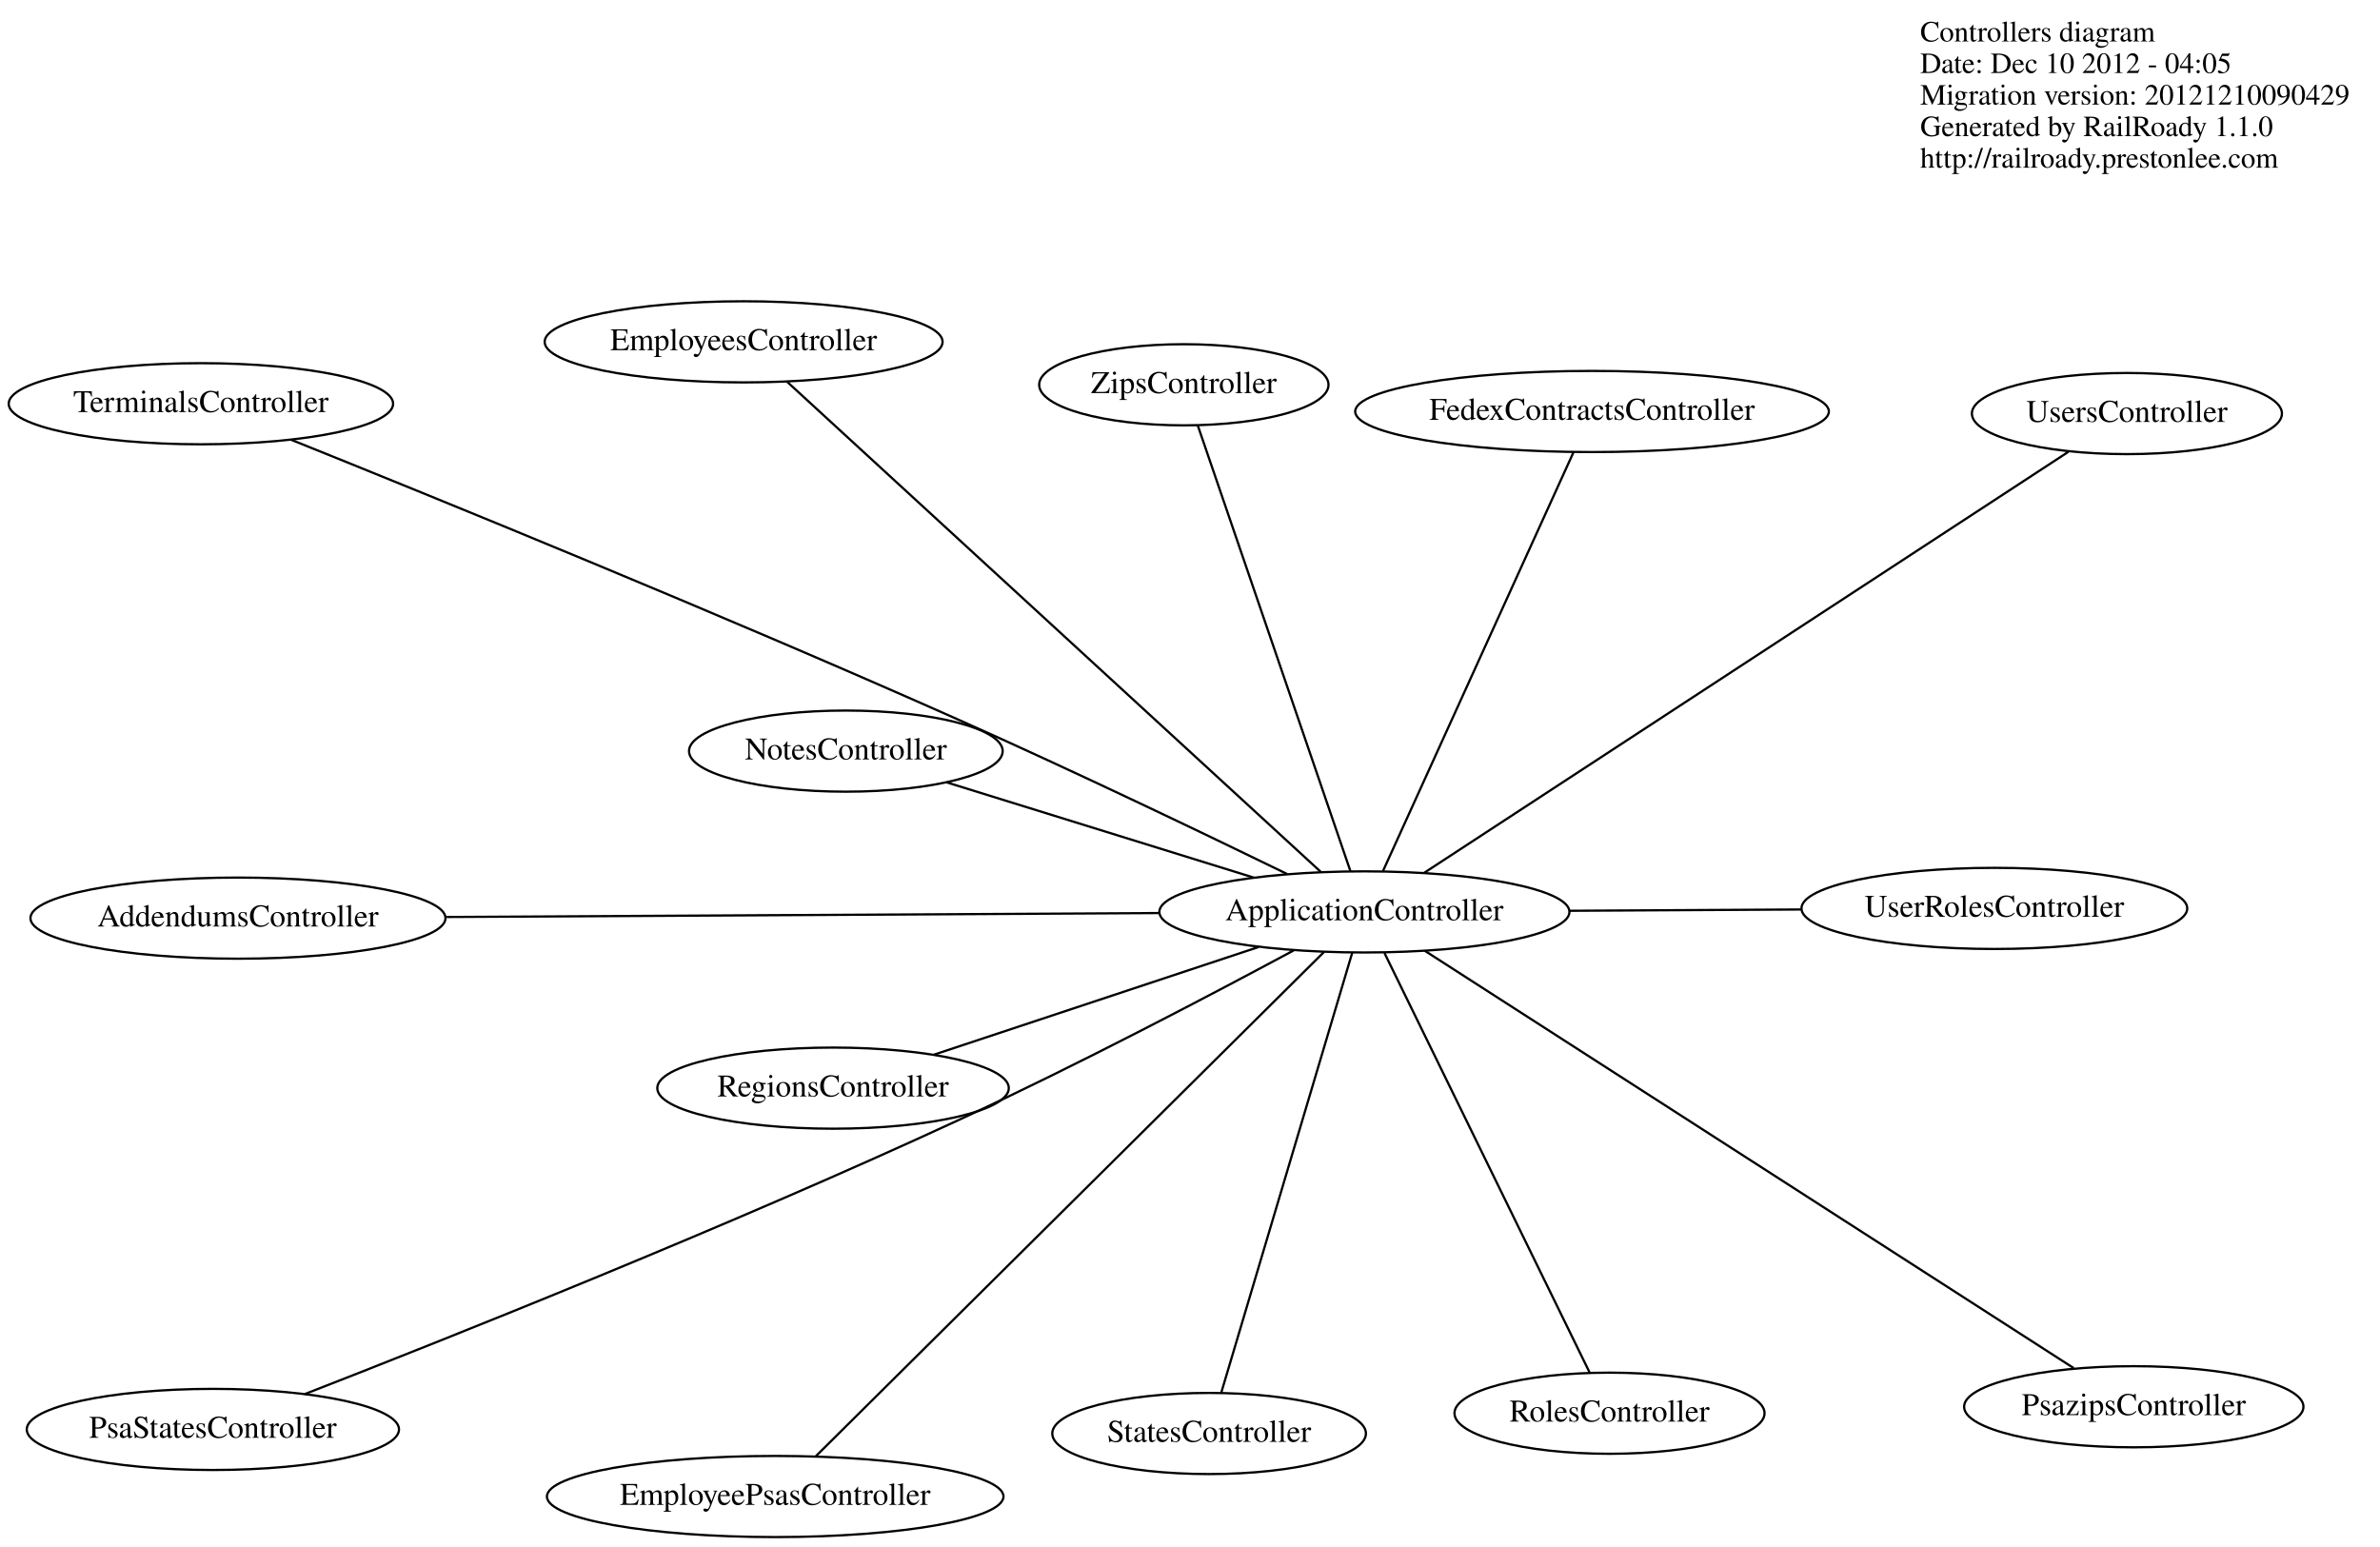
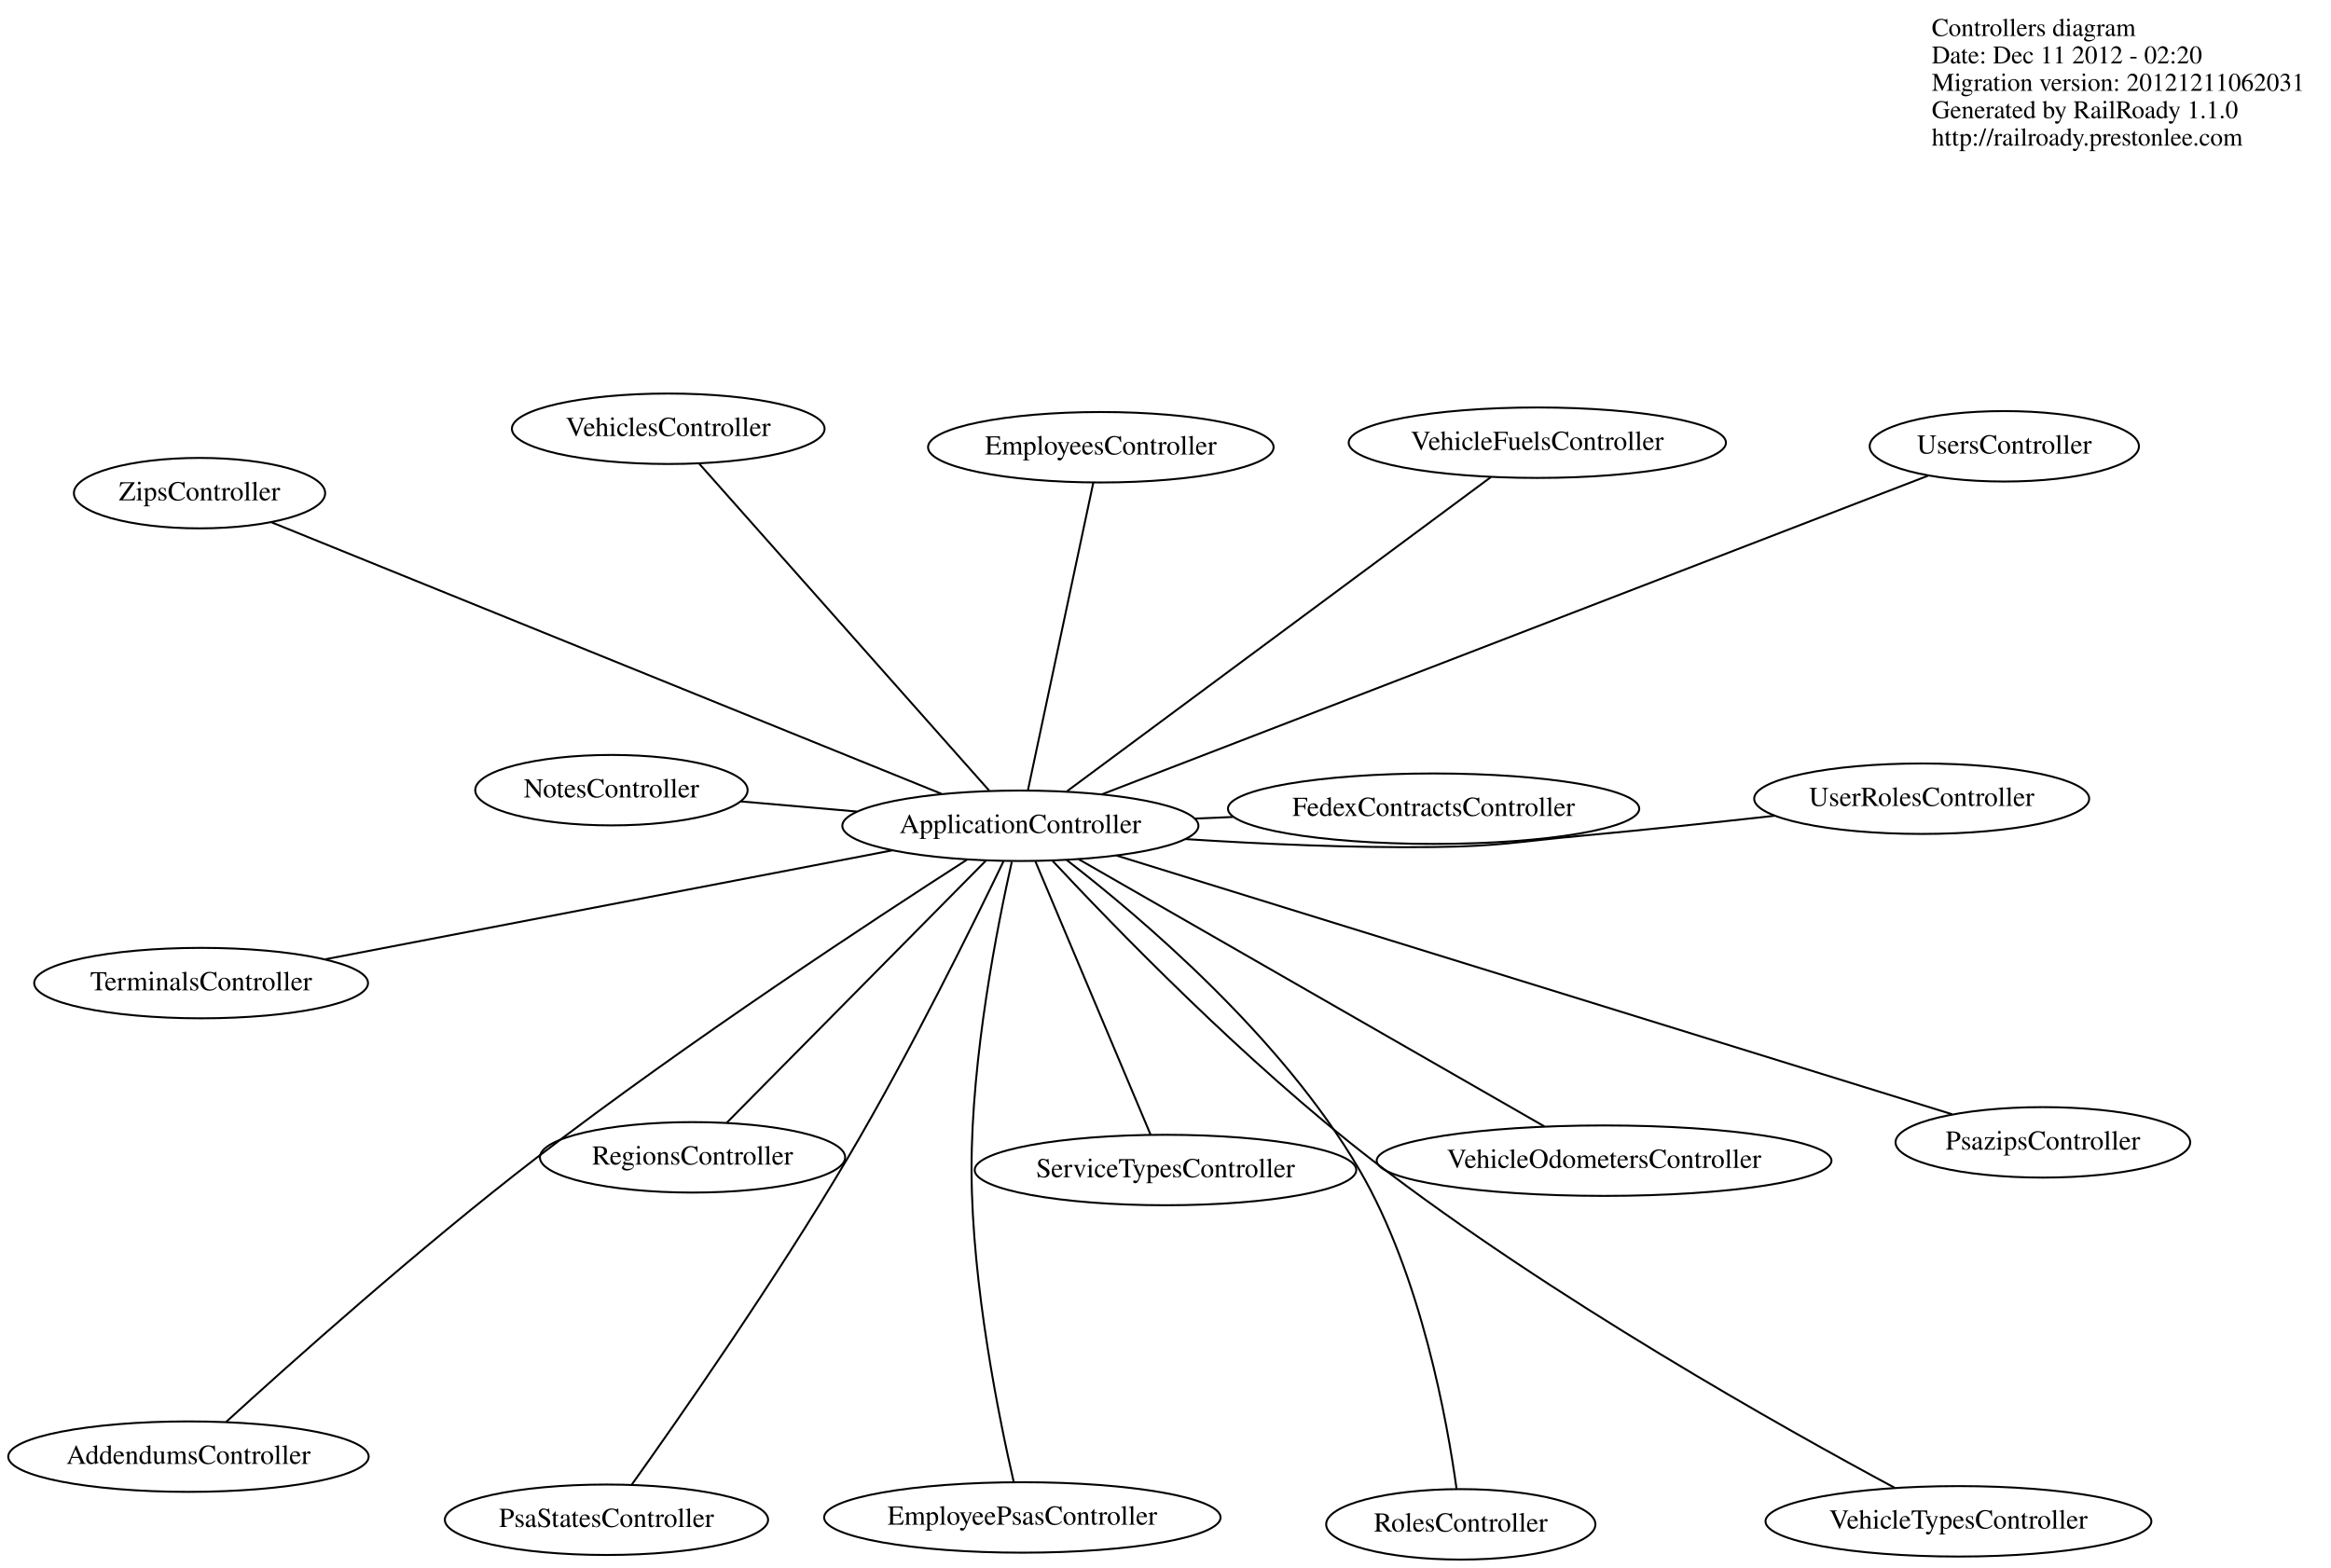
- <svg xmlns="http://www.w3.org/2000/svg" width="1056pt" height="686pt" viewBox="0.00 0.00 1056.00 686.00">
-   <g id="graph0" class="graph" transform="scale(1 1) rotate(0) translate(4 682)">
-     <polygon fill="white" stroke="white" points="-4,5 -4,-682 1053,-682 1053,5 -4,5" />
+ <svg xmlns="http://www.w3.org/2000/svg" width="1191pt" height="801pt" viewBox="0.00 0.00 1191.00 801.00">
+   <g id="graph0" class="graph" transform="scale(1 1) rotate(0) translate(4 797)">
+     <polygon fill="white" stroke="white" points="-4,5 -4,-797 1188,-797 1188,5 -4,5" />
    <g id="node1" class="node">
-       <text text-anchor="start" x="848" y="-663.6" font-family="Times,serif" font-size="13.00">Controllers diagram</text>
-       <text text-anchor="start" x="848" y="-649.6" font-family="Times,serif" font-size="13.00">Date: Dec 10 2012 - 04:05</text>
-       <text text-anchor="start" x="848" y="-635.6" font-family="Times,serif" font-size="13.00">Migration version: 20121210090429</text>
-       <text text-anchor="start" x="848" y="-621.6" font-family="Times,serif" font-size="13.00">Generated by RailRoady 1.1.0</text>
-       <text text-anchor="start" x="848" y="-607.6" font-family="Times,serif" font-size="13.00">http://railroady.prestonlee.com</text>
+       <text text-anchor="start" x="983" y="-778.6" font-family="Times,serif" font-size="13.00">Controllers diagram</text>
+       <text text-anchor="start" x="983" y="-764.6" font-family="Times,serif" font-size="13.00">Date: Dec 11 2012 - 02:20</text>
+       <text text-anchor="start" x="983" y="-750.6" font-family="Times,serif" font-size="13.00">Migration version: 20121211062031</text>
+       <text text-anchor="start" x="983" y="-736.6" font-family="Times,serif" font-size="13.00">Generated by RailRoady 1.1.0</text>
+       <text text-anchor="start" x="983" y="-722.6" font-family="Times,serif" font-size="13.00">http://railroady.prestonlee.com</text>
    </g>
    <g id="node2" class="node">
-       <ellipse fill="none" stroke="black" cx="101.588" cy="-274.627" rx="92.084" ry="18" />
-       <text text-anchor="middle" x="101.588" y="-270.927" font-family="Times,serif" font-size="14.00">AddendumsController</text>
+       <ellipse fill="none" stroke="black" cx="92.292" cy="-52.605" rx="92.084" ry="18" />
+       <text text-anchor="middle" x="92.292" y="-48.905" font-family="Times,serif" font-size="14.00">AddendumsController</text>
    </g>
    <g id="node3" class="node">
-       <ellipse fill="none" stroke="black" cx="601.375" cy="-277.385" rx="90.984" ry="18" />
-       <text text-anchor="middle" x="601.375" y="-273.685" font-family="Times,serif" font-size="14.00">ApplicationController</text>
+       <ellipse fill="none" stroke="black" cx="517.351" cy="-375.002" rx="90.984" ry="18" />
+       <text text-anchor="middle" x="517.351" y="-371.302" font-family="Times,serif" font-size="14.00">ApplicationController</text>
    </g>
    <g id="edge1" class="edge">
-       <path fill="none" stroke="black" d="M510.288,-276.882C420.613,-276.387 284.351,-275.636 194.164,-275.138" />
+       <path fill="none" stroke="black" d="M489.985,-357.607C443.681,-327.871 347.387,-264.715 270.255,-205.407 210.209,-159.237 143.472,-99.495 111.464,-70.275" />
    </g>
    <g id="node4" class="node">
-       <ellipse fill="none" stroke="black" cx="339.96" cy="-18" rx="101.282" ry="18" />
-       <text text-anchor="middle" x="339.96" y="-14.3" font-family="Times,serif" font-size="14.00">EmployeePsasController</text>
+       <ellipse fill="none" stroke="black" cx="518.354" cy="-21.529" rx="101.282" ry="18" />
+       <text text-anchor="middle" x="518.354" y="-17.829" font-family="Times,serif" font-size="14.00">EmployeePsasController</text>
    </g>
    <g id="edge2" class="edge">
-       <path fill="none" stroke="black" d="M583.407,-259.556C535.651,-212.171 405.954,-83.481 358.054,-35.953" />
+       <path fill="none" stroke="black" d="M512.978,-356.627C505.79,-324.746 492.275,-257.028 492.402,-199.014 492.531,-140.157 506.615,-71.466 513.978,-39.542" />
    </g>
    <g id="node5" class="node">
-       <ellipse fill="none" stroke="black" cx="325.946" cy="-530.325" rx="88.284" ry="18" />
-       <text text-anchor="middle" x="325.946" y="-526.625" font-family="Times,serif" font-size="14.00">EmployeesController</text>
+       <ellipse fill="none" stroke="black" cx="558.457" cy="-568.443" rx="88.284" ry="18" />
+       <text text-anchor="middle" x="558.457" y="-564.743" font-family="Times,serif" font-size="14.00">EmployeesController</text>
    </g>
    <g id="edge3" class="edge">
-       <path fill="none" stroke="black" d="M582.008,-295.171C531.437,-341.613 395.84,-466.138 345.292,-512.558" />
+       <path fill="none" stroke="black" d="M521.218,-393.2C529.072,-430.163 546.809,-513.631 554.63,-550.434" />
    </g>
    <g id="node6" class="node">
-       <ellipse fill="none" stroke="black" cx="702.381" cy="-499.422" rx="105.082" ry="18" />
-       <text text-anchor="middle" x="702.381" y="-495.722" font-family="Times,serif" font-size="14.00">FedexContractsController</text>
+       <ellipse fill="none" stroke="black" cx="728.482" cy="-383.731" rx="105.082" ry="18" />
+       <text text-anchor="middle" x="728.482" y="-380.031" font-family="Times,serif" font-size="14.00">FedexContractsController</text>
    </g>
    <g id="edge4" class="edge">
-       <path fill="none" stroke="black" d="M609.641,-295.555C628.629,-337.294 675.182,-439.631 694.143,-481.312" />
+       <path fill="none" stroke="black" d="M606.583,-378.691C612.998,-378.956 619.496,-379.225 625.978,-379.493" />
    </g>
    <g id="node7" class="node">
-       <ellipse fill="none" stroke="black" cx="371.305" cy="-348.733" rx="69.588" ry="18" />
-       <text text-anchor="middle" x="371.305" y="-345.033" font-family="Times,serif" font-size="14.00">NotesController</text>
+       <ellipse fill="none" stroke="black" cx="308.402" cy="-393.198" rx="69.588" ry="18" />
+       <text text-anchor="middle" x="308.402" y="-389.498" font-family="Times,serif" font-size="14.00">NotesController</text>
    </g>
    <g id="edge5" class="edge">
-       <path fill="none" stroke="black" d="M552.302,-292.603C511.919,-305.127 455.155,-322.73 416.016,-334.868" />
+       <path fill="none" stroke="black" d="M433.868,-382.272C414.089,-383.994 393.263,-385.808 374.386,-387.452" />
    </g>
    <g id="node8" class="node">
-       <ellipse fill="none" stroke="black" cx="90.453" cy="-47.763" rx="82.585" ry="18" />
-       <text text-anchor="middle" x="90.453" y="-44.063" font-family="Times,serif" font-size="14.00">PsaStatesController</text>
+       <ellipse fill="none" stroke="black" cx="305.872" cy="-20.35" rx="82.585" ry="18" />
+       <text text-anchor="middle" x="305.872" y="-16.65" font-family="Times,serif" font-size="14.00">PsaStatesController</text>
    </g>
    <g id="edge6" class="edge">
-       <path fill="none" stroke="black" d="M570.015,-260.316C534.52,-241.227 474.773,-209.788 422.071,-185.379 318.846,-137.572 194.265,-87.989 131.237,-63.458" />
+       <path fill="none" stroke="black" d="M508.739,-356.861C493.669,-325.491 461.097,-259.321 429.436,-205.711 392.068,-142.438 342.104,-70.982 318.825,-38.342" />
    </g>
    <g id="node9" class="node">
-       <ellipse fill="none" stroke="black" cx="942.753" cy="-57.828" rx="75.287" ry="18" />
-       <text text-anchor="middle" x="942.753" y="-54.128" font-family="Times,serif" font-size="14.00">PsazipsController</text>
+       <ellipse fill="none" stroke="black" cx="1039.79" cy="-213.214" rx="75.287" ry="18" />
+       <text text-anchor="middle" x="1039.79" y="-209.514" font-family="Times,serif" font-size="14.00">PsazipsController</text>
    </g>
    <g id="edge7" class="edge">
-       <path fill="none" stroke="black" d="M628.163,-260.156C691.978,-219.113 852.401,-115.938 916.09,-74.976" />
+       <path fill="none" stroke="black" d="M566.501,-359.781C667.09,-328.631 895.207,-257.989 993.409,-227.579" />
    </g>
    <g id="node10" class="node">
-       <ellipse fill="none" stroke="black" cx="365.623" cy="-199.197" rx="77.986" ry="18" />
-       <text text-anchor="middle" x="365.623" y="-195.497" font-family="Times,serif" font-size="14.00">RegionsController</text>
+       <ellipse fill="none" stroke="black" cx="349.845" cy="-205.559" rx="77.986" ry="18" />
+       <text text-anchor="middle" x="349.845" y="-201.859" font-family="Times,serif" font-size="14.00">RegionsController</text>
    </g>
    <g id="edge8" class="edge">
-       <path fill="none" stroke="black" d="M554.517,-261.844C512.621,-247.949 451.642,-227.726 410.395,-214.046" />
+       <path fill="none" stroke="black" d="M499.741,-357.189C467.486,-324.561 399.297,-255.583 367.219,-223.133" />
    </g>
    <g id="node11" class="node">
-       <ellipse fill="none" stroke="black" cx="710.139" cy="-54.958" rx="68.788" ry="18" />
-       <text text-anchor="middle" x="710.139" y="-51.258" font-family="Times,serif" font-size="14.00">RolesController</text>
+       <ellipse fill="none" stroke="black" cx="742.376" cy="-18" rx="68.788" ry="18" />
+       <text text-anchor="middle" x="742.376" y="-14.3" font-family="Times,serif" font-size="14.00">RolesController</text>
    </g>
    <g id="edge9" class="edge">
-       <path fill="none" stroke="black" d="M610.276,-259.182C630.722,-217.37 680.85,-114.854 701.268,-73.1" />
+       <path fill="none" stroke="black" d="M541.017,-357.492C578.345,-328.634 650.735,-267.434 690.584,-199.139 722.232,-144.898 735.541,-70.128 740.218,-36.133" />
    </g>
    <g id="node12" class="node">
-       <ellipse fill="none" stroke="black" cx="532.475" cy="-45.96" rx="69.588" ry="18" />
-       <text text-anchor="middle" x="532.475" y="-42.26" font-family="Times,serif" font-size="14.00">StatesController</text>
+       <ellipse fill="none" stroke="black" cx="591.493" cy="-199.076" rx="97.483" ry="18" />
+       <text text-anchor="middle" x="591.493" y="-195.376" font-family="Times,serif" font-size="14.00">ServiceTypesController</text>
    </g>
    <g id="edge10" class="edge">
-       <path fill="none" stroke="black" d="M595.969,-259.225C583.089,-215.964 550.711,-107.211 537.856,-64.035" />
+       <path fill="none" stroke="black" d="M525.006,-356.837C539.25,-323.038 569.666,-250.866 583.879,-217.142" />
    </g>
    <g id="node13" class="node">
-       <ellipse fill="none" stroke="black" cx="85.142" cy="-502.863" rx="85.285" ry="18" />
-       <text text-anchor="middle" x="85.142" y="-499.163" font-family="Times,serif" font-size="14.00">TerminalsController</text>
+       <ellipse fill="none" stroke="black" cx="98.76" cy="-294.606" rx="85.285" ry="18" />
+       <text text-anchor="middle" x="98.76" y="-290.906" font-family="Times,serif" font-size="14.00">TerminalsController</text>
    </g>
    <g id="edge11" class="edge">
-       <path fill="none" stroke="black" d="M567.051,-294.228C530.956,-311.801 472.4,-339.915 421.165,-362.714 315.196,-409.87 188.496,-461.432 125.231,-486.855" />
+       <path fill="none" stroke="black" d="M451.946,-362.44C372.732,-347.226 240.219,-321.775 161.994,-306.751" />
    </g>
    <g id="node14" class="node">
-       <ellipse fill="none" stroke="black" cx="880.896" cy="-278.94" rx="85.585" ry="18" />
-       <text text-anchor="middle" x="880.896" y="-275.24" font-family="Times,serif" font-size="14.00">UserRolesController</text>
+       <ellipse fill="none" stroke="black" cx="977.863" cy="-388.831" rx="85.585" ry="18" />
+       <text text-anchor="middle" x="977.863" y="-385.131" font-family="Times,serif" font-size="14.00">UserRolesController</text>
    </g>
    <g id="edge12" class="edge">
-       <path fill="none" stroke="black" d="M692.514,-277.892C725.492,-278.075 762.597,-278.281 795.1,-278.462" />
+       <path fill="none" stroke="black" d="M601.682,-368.193C640.395,-365.703 686.913,-363.605 728.818,-364.131 762.462,-364.554 770.799,-366.807 804.302,-369.916 836.596,-372.912 872.214,-376.708 902.737,-380.112" />
    </g>
    <g id="node15" class="node">
-       <ellipse fill="none" stroke="black" cx="939.707" cy="-498.506" rx="68.788" ry="18" />
-       <text text-anchor="middle" x="939.707" y="-494.806" font-family="Times,serif" font-size="14.00">UsersController</text>
+       <ellipse fill="none" stroke="black" cx="1020.08" cy="-568.92" rx="68.788" ry="18" />
+       <text text-anchor="middle" x="1020.08" y="-565.22" font-family="Times,serif" font-size="14.00">UsersController</text>
    </g>
    <g id="edge13" class="edge">
-       <path fill="none" stroke="black" d="M627.924,-294.736C691.326,-336.173 850.945,-440.494 913.747,-481.54" />
+       <path fill="none" stroke="black" d="M558.919,-391.036C654.429,-427.877 888.442,-518.144 981.244,-553.941" />
    </g>
    <g id="node16" class="node">
-       <ellipse fill="none" stroke="black" cx="521.269" cy="-511.273" rx="64.189" ry="18" />
-       <text text-anchor="middle" x="521.269" y="-507.573" font-family="Times,serif" font-size="14.00">ZipsController</text>
+       <ellipse fill="none" stroke="black" cx="781.477" cy="-570.768" rx="96.383" ry="18" />
+       <text text-anchor="middle" x="781.477" y="-567.068" font-family="Times,serif" font-size="14.00">VehicleFuelsController</text>
    </g>
    <g id="edge14" class="edge">
-       <path fill="none" stroke="black" d="M595.223,-295.349C580.311,-338.885 542.375,-449.648 527.442,-493.248" />
+       <path fill="none" stroke="black" d="M541.256,-392.72C591.543,-429.992 707.744,-516.118 757.816,-553.231" />
+     </g>
+     <g id="node17" class="node">
+       <ellipse fill="none" stroke="black" cx="815.587" cy="-203.857" rx="116.18" ry="18" />
+       <text text-anchor="middle" x="815.587" y="-200.157" font-family="Times,serif" font-size="14.00">VehicleOdometersController</text>
+     </g>
+     <g id="edge15" class="edge">
+       <path fill="none" stroke="black" d="M547.037,-357.966C603.908,-325.33 727.665,-254.312 785.132,-221.334" />
+     </g>
+     <g id="node18" class="node">
+       <ellipse fill="none" stroke="black" cx="996.644" cy="-19.548" rx="98.583" ry="18" />
+       <text text-anchor="middle" x="996.644" y="-15.848" font-family="Times,serif" font-size="14.00">VehicleTypesController</text>
+     </g>
+     <g id="edge16" class="edge">
+       <path fill="none" stroke="black" d="M533.679,-357.21C564.099,-324.605 632.298,-254.015 697.65,-203.721 788.724,-133.632 907.785,-66.905 964.24,-36.59" />
+     </g>
+     <g id="node19" class="node">
+       <ellipse fill="none" stroke="black" cx="337.432" cy="-577.886" rx="79.886" ry="18" />
+       <text text-anchor="middle" x="337.432" y="-574.186" font-family="Times,serif" font-size="14.00">VehiclesController</text>
+     </g>
+     <g id="edge17" class="edge">
+       <path fill="none" stroke="black" d="M501.384,-393.006C467.155,-431.604 387.071,-521.911 353.105,-560.212" />
+     </g>
+     <g id="node20" class="node">
+       <ellipse fill="none" stroke="black" cx="97.947" cy="-544.987" rx="64.189" ry="18" />
+       <text text-anchor="middle" x="97.947" y="-541.287" font-family="Times,serif" font-size="14.00">ZipsController</text>
+     </g>
+     <g id="edge18" class="edge">
+       <path fill="none" stroke="black" d="M477.136,-391.301C395.844,-424.249 213.053,-498.334 134.72,-530.083" />
    </g>
  </g>
</svg>
